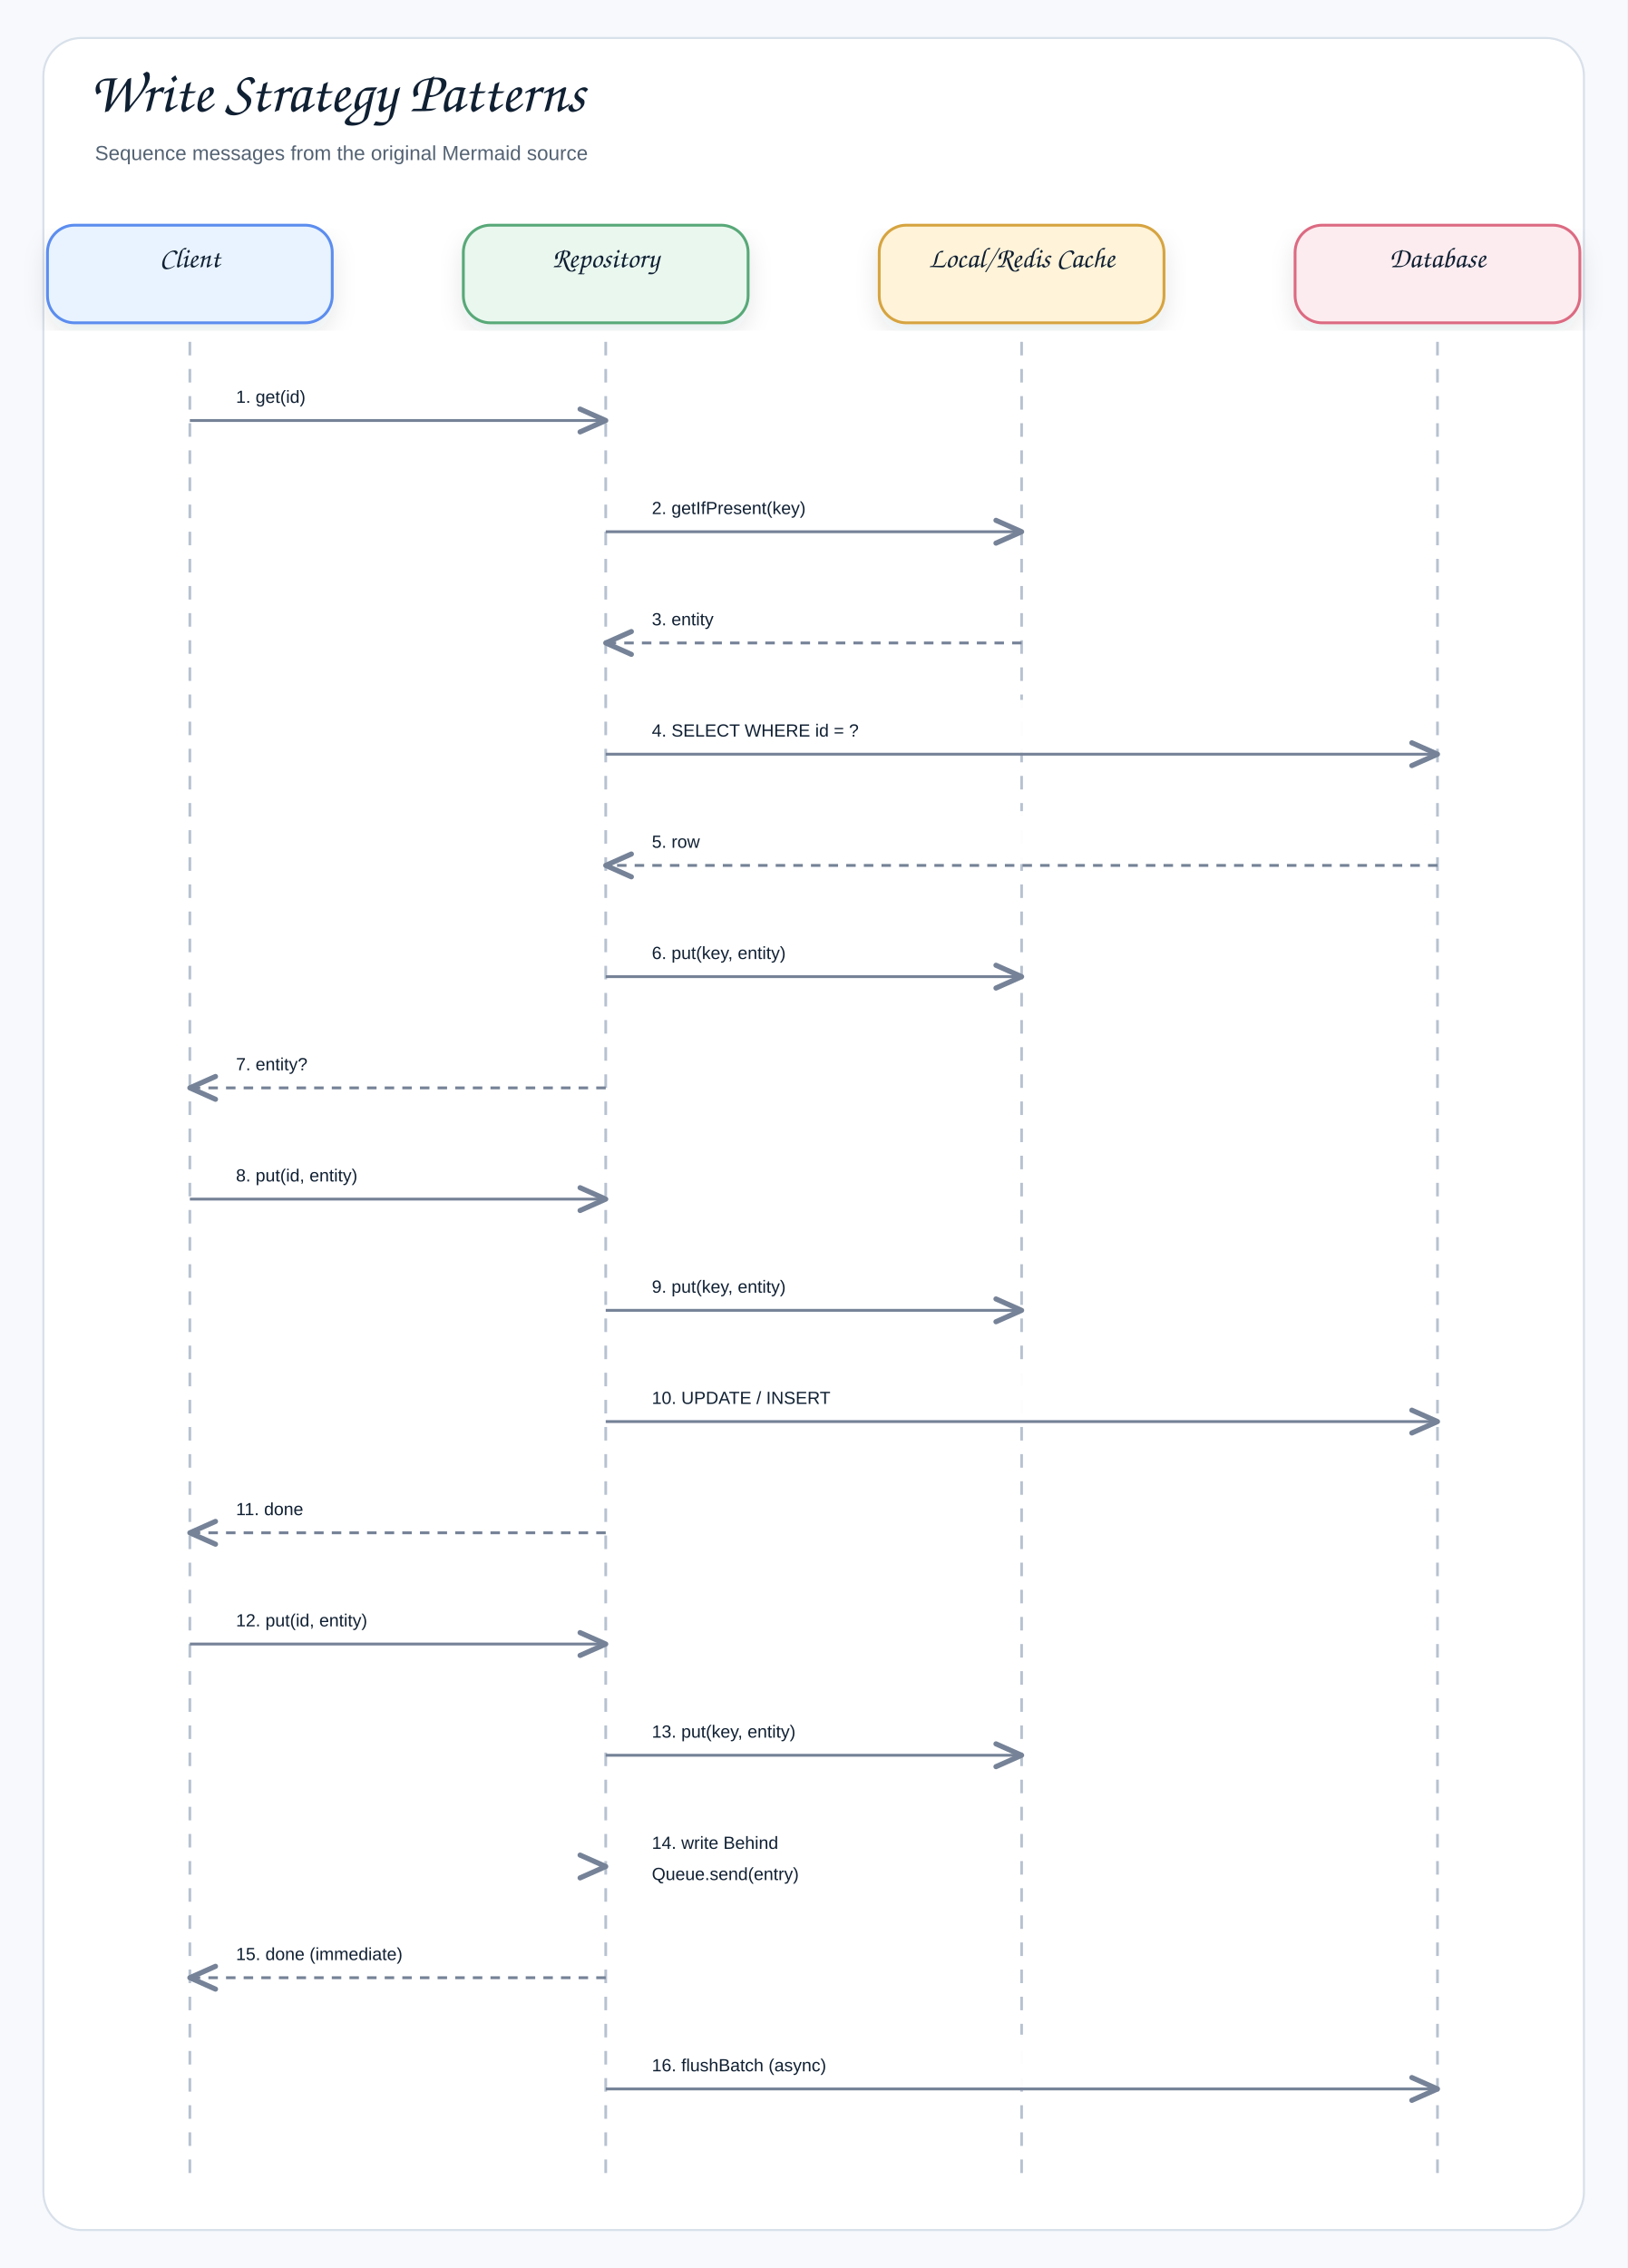
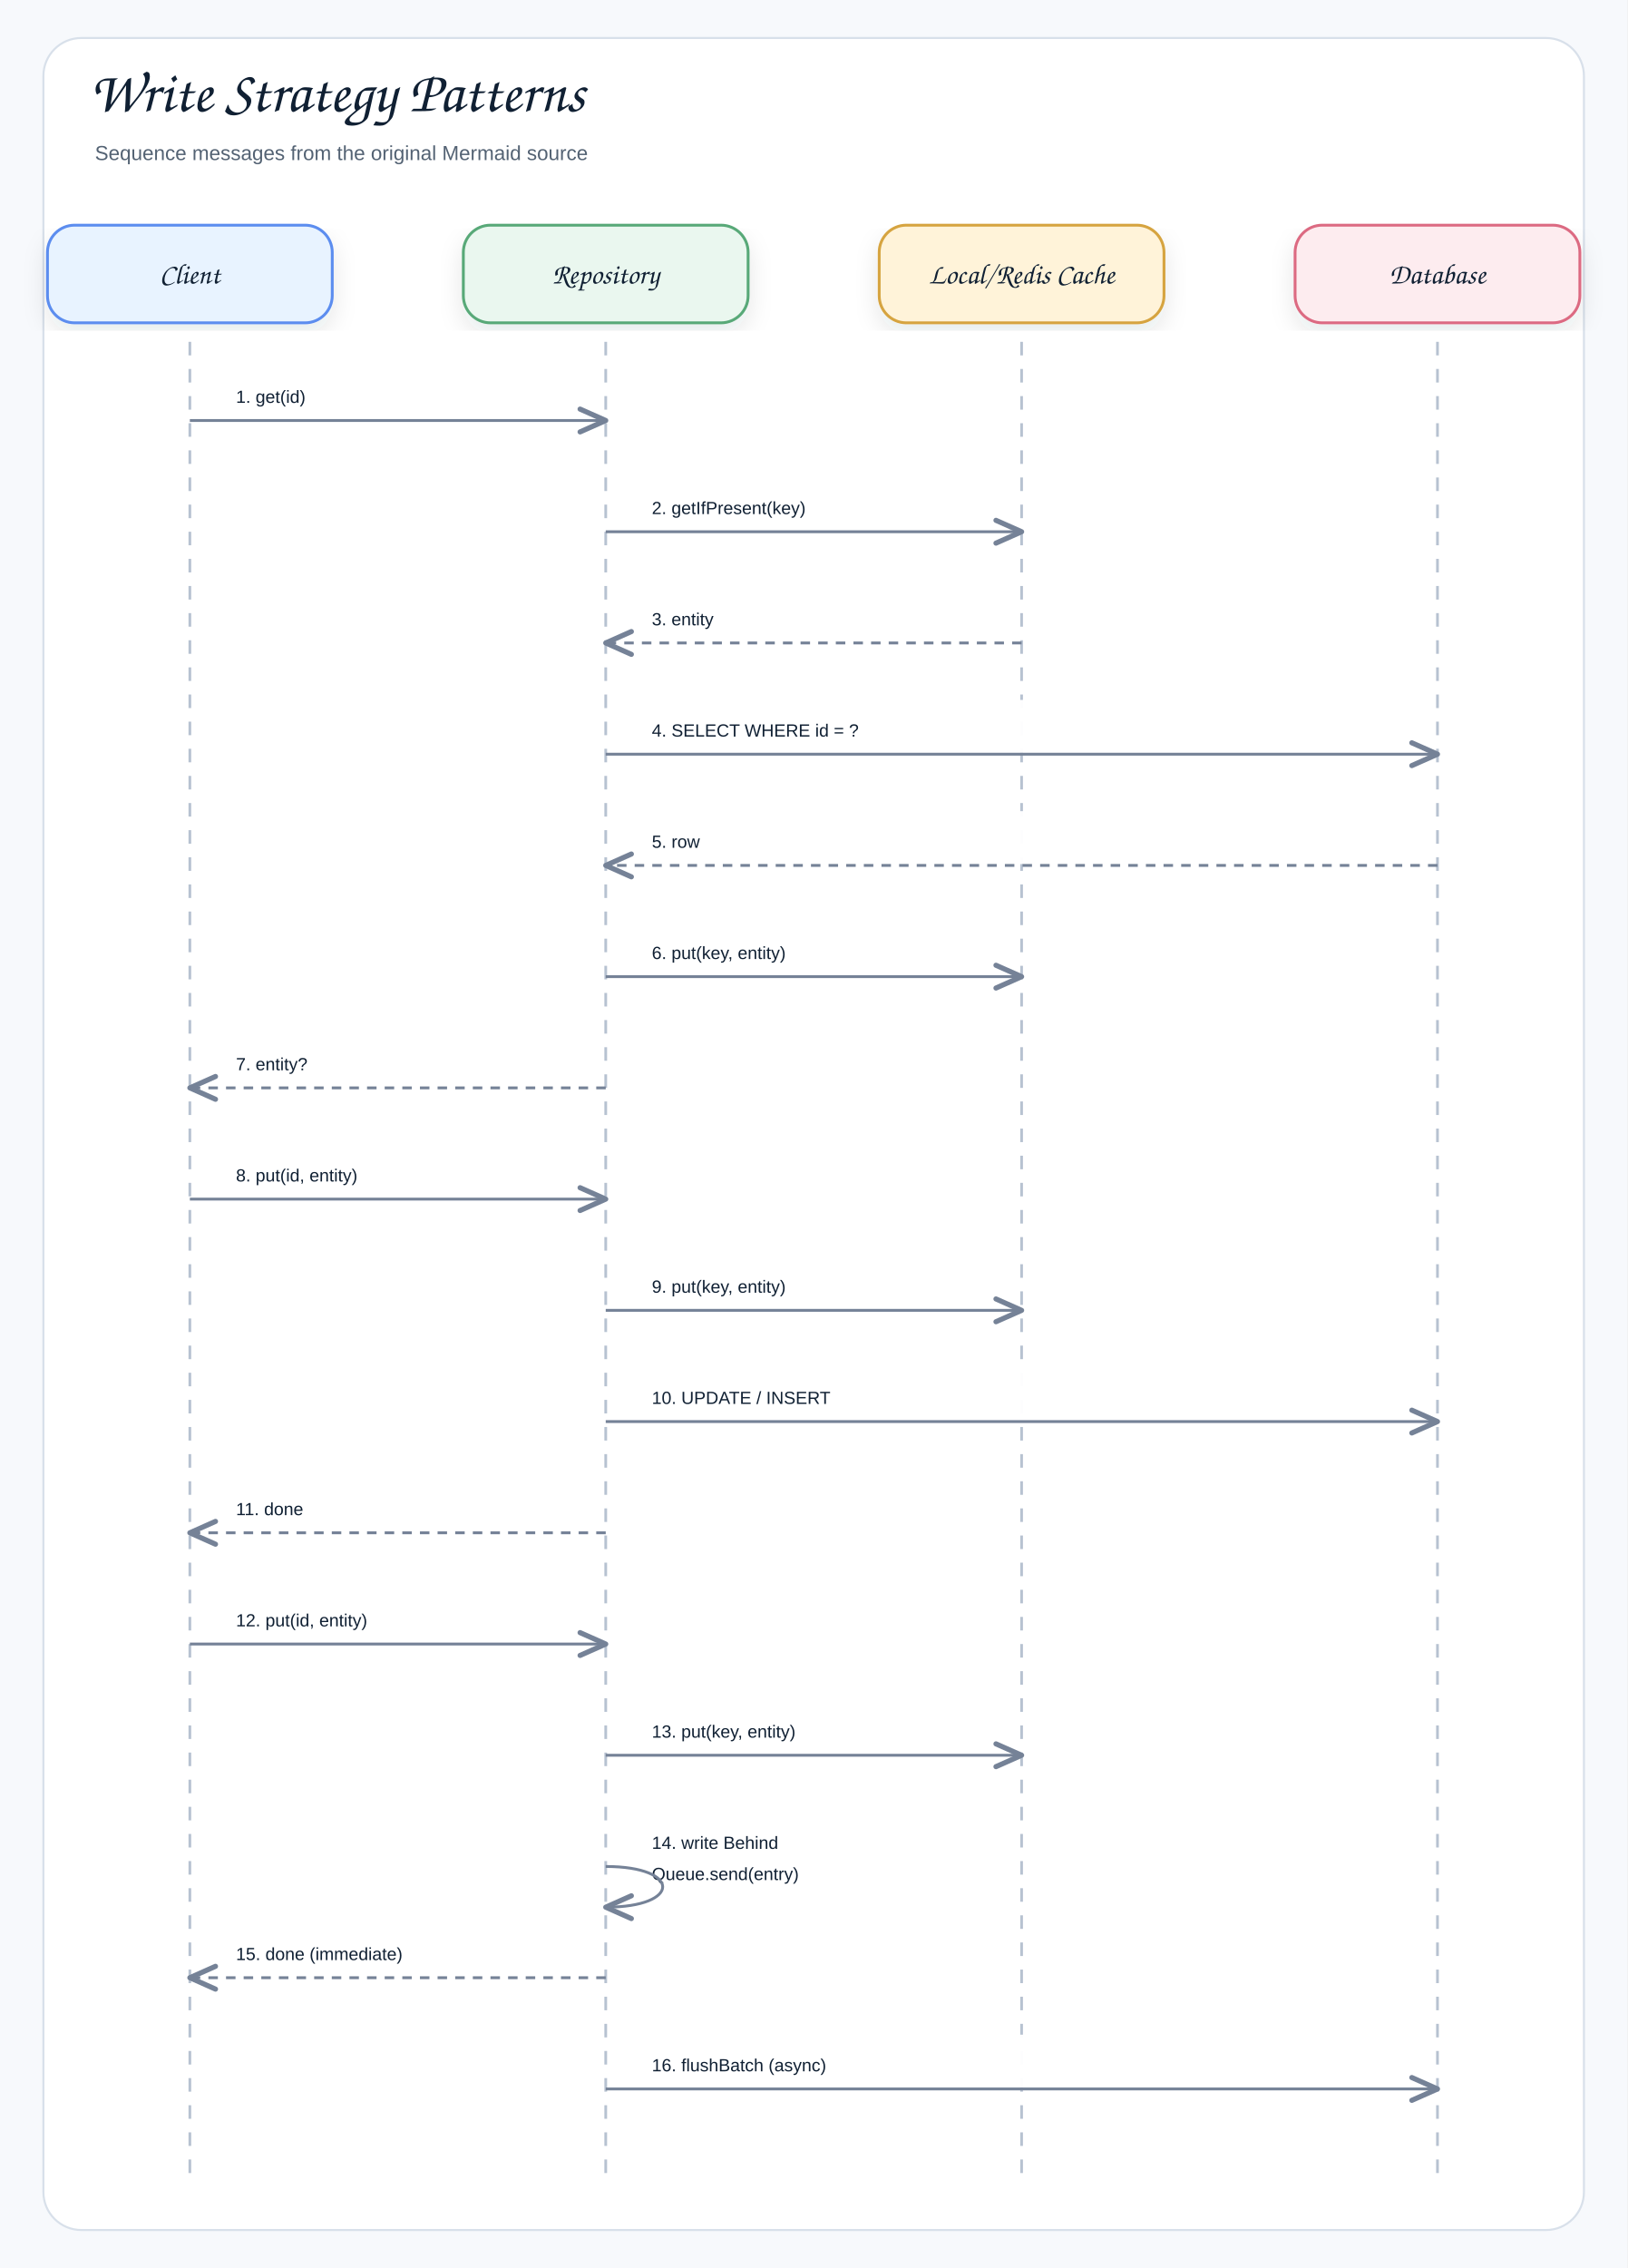
<svg xmlns="http://www.w3.org/2000/svg" width="1200" height="1672" viewBox="0 0 1200 1672" role="img" aria-label="Write Strategy Patterns">
  <defs>
    <filter id="shadow" x="-8%" y="-8%" width="116%" height="116%">
      <feDropShadow dx="0" dy="8" stdDeviation="9" flood-color="#1f2937" flood-opacity="0.10" />
    </filter>
    <marker id="openArrow" markerWidth="12" markerHeight="10" refX="10" refY="5" orient="auto" markerUnits="strokeWidth">
      <path d="M 1 1 L 10 5 L 1 9" fill="none" stroke="#758297" stroke-width="1.8" stroke-linecap="round" stroke-linejoin="round" />
    </marker>
    <marker id="inherit" markerWidth="14" markerHeight="12" refX="12" refY="6" orient="auto" markerUnits="strokeWidth">
      <path d="M 0 1 L 12 6 L 0 11 Z" fill="#ffffff" stroke="#758297" stroke-width="1.8" />
    </marker>
    <style>
    .canvas{fill:#f7f9fc}.frame{fill:#fff;stroke:#d8e0ea;stroke-width:1.5}
    .title{font-family:"Architects Daughter","Comic Sans MS","Comic Sans",cursive;font-size:43px;font-weight:400;fill:#102033}
    .subtitle{font-family:"Comic Sans MS","Comic Sans","Comic Neue",Arial,sans-serif;font-size:15px;font-weight:400;fill:#536273}
    .label{font-family:"Architects Daughter","Comic Sans MS","Comic Sans",cursive;font-size:25px;font-weight:400;fill:#102033}
    .smallLabel{font-family:"Architects Daughter","Comic Sans MS","Comic Sans",cursive;font-size:21px;font-weight:400;fill:#102033}
    .mono{font-family:"Comic Sans MS","Comic Sans","Comic Neue",Arial,sans-serif;font-size:12px;font-weight:400;fill:#102033}
    .small{font-family:"Comic Sans MS","Comic Sans","Comic Neue",Arial,sans-serif;font-size:12px;font-weight:400;fill:#536273}
    .strong{font-family:"Comic Sans MS","Comic Sans","Comic Neue",Arial,sans-serif;font-size:13px;font-weight:400;fill:#102033}
    .card{stroke-width:2.1;filter:url(#shadow)}.compartment{stroke-width:1.5;fill:none}
    .line{stroke:#758297;stroke-width:2.1;fill:none;marker-end:url(#openArrow)}
    .plainLine{stroke:#758297;stroke-width:2.1;fill:none}
    .dashed{stroke:#758297;stroke-width:2.1;stroke-dasharray:7 6;fill:none;marker-end:url(#openArrow)}
    .inheritLine{stroke:#758297;stroke-width:2.2;fill:none;marker-end:url(#inherit)}
    .implLine{stroke:#758297;stroke-width:2.2;stroke-dasharray:8 7;fill:none;marker-end:url(#inherit)}
  </style>
  </defs>
  <rect class="canvas" width="1200" height="1672" />
  <rect class="frame" x="32" y="28" width="1136" height="1616" rx="28" />
  <text class="title" x="66" y="82">Write Strategy Patterns</text>
  <text class="subtitle" x="70" y="118">Sequence messages from the original Mermaid source</text>
  <rect class="card" x="35" y="166" width="210" height="72" rx="20" fill="#E8F3FF" stroke="#5B8DEF" />
-   <text class="smallLabel" x="140" y="197" text-anchor="middle">Client</text>
+   <text class="smallLabel" x="140" y="209" text-anchor="middle">Client</text>
  <line x1="140" y1="252" x2="140" y2="1612" stroke="#b7c2d1" stroke-width="2" stroke-dasharray="10 10" />
  <rect class="card" x="341.667" y="166" width="210" height="72" rx="20" fill="#EAF7EF" stroke="#58A978" />
-   <text class="smallLabel" x="446.667" y="197" text-anchor="middle">Repository</text>
+   <text class="smallLabel" x="446.667" y="209" text-anchor="middle">Repository</text>
  <line x1="446.667" y1="252" x2="446.667" y2="1612" stroke="#b7c2d1" stroke-width="2" stroke-dasharray="10 10" />
  <rect class="card" x="648.333" y="166" width="210" height="72" rx="20" fill="#FFF3D9" stroke="#D6A441" />
-   <text class="smallLabel" x="753.333" y="197" text-anchor="middle">Local/Redis Cache</text>
+   <text class="smallLabel" x="753.333" y="209" text-anchor="middle">Local/Redis Cache</text>
  <line x1="753.333" y1="252" x2="753.333" y2="1612" stroke="#b7c2d1" stroke-width="2" stroke-dasharray="10 10" />
  <rect class="card" x="955" y="166" width="210" height="72" rx="20" fill="#FDECEF" stroke="#DC6B82" />
-   <text class="smallLabel" x="1060" y="197" text-anchor="middle">Database</text>
+   <text class="smallLabel" x="1060" y="209" text-anchor="middle">Database</text>
  <line x1="1060" y1="252" x2="1060" y2="1612" stroke="#b7c2d1" stroke-width="2" stroke-dasharray="10 10" />
  <rect x="158" y="270" width="270.667" height="39" rx="12" fill="#ffffff" opacity="0.97" />
  <text class="strong" x="174" y="297" text-anchor="start">1. get(id)</text>
  <path class="line" d="M140 310 L446.667 310" />
  <rect x="464.667" y="352" width="270.667" height="39" rx="12" fill="#ffffff" opacity="0.97" />
  <text class="strong" x="480.667" y="379" text-anchor="start">2. getIfPresent(key)</text>
  <path class="line" d="M446.667 392 L753.333 392" />
  <rect x="464.667" y="434" width="270.667" height="39" rx="12" fill="#ffffff" opacity="0.97" />
  <text class="strong" x="480.667" y="461" text-anchor="start">3. entity</text>
  <path class="dashed" d="M753.333 474 L446.667 474" />
  <rect x="464.667" y="516" width="577.333" height="39" rx="12" fill="#ffffff" opacity="0.97" />
  <text class="strong" x="480.667" y="543" text-anchor="start">4. SELECT WHERE id = ?</text>
  <path class="line" d="M446.667 556 L1060 556" />
  <rect x="464.667" y="598" width="577.333" height="39" rx="12" fill="#ffffff" opacity="0.97" />
  <text class="strong" x="480.667" y="625" text-anchor="start">5. row</text>
  <path class="dashed" d="M1060 638 L446.667 638" />
  <rect x="464.667" y="680" width="270.667" height="39" rx="12" fill="#ffffff" opacity="0.97" />
  <text class="strong" x="480.667" y="707" text-anchor="start">6. put(key, entity)</text>
  <path class="line" d="M446.667 720 L753.333 720" />
  <rect x="158" y="762" width="270.667" height="39" rx="12" fill="#ffffff" opacity="0.97" />
  <text class="strong" x="174" y="789" text-anchor="start">7. entity?</text>
  <path class="dashed" d="M446.667 802 L140 802" />
  <rect x="158" y="844" width="270.667" height="39" rx="12" fill="#ffffff" opacity="0.97" />
  <text class="strong" x="174" y="871" text-anchor="start">8. put(id, entity)</text>
  <path class="line" d="M140 884 L446.667 884" />
  <rect x="464.667" y="926" width="270.667" height="39" rx="12" fill="#ffffff" opacity="0.97" />
  <text class="strong" x="480.667" y="953" text-anchor="start">9. put(key, entity)</text>
  <path class="line" d="M446.667 966 L753.333 966" />
  <rect x="464.667" y="1008" width="577.333" height="39" rx="12" fill="#ffffff" opacity="0.97" />
  <text class="strong" x="480.667" y="1035" text-anchor="start">10. UPDATE / INSERT</text>
  <path class="line" d="M446.667 1048 L1060 1048" />
  <rect x="158" y="1090" width="270.667" height="39" rx="12" fill="#ffffff" opacity="0.97" />
  <text class="strong" x="174" y="1117" text-anchor="start">11. done</text>
  <path class="dashed" d="M446.667 1130 L140 1130" />
  <rect x="158" y="1172" width="270.667" height="39" rx="12" fill="#ffffff" opacity="0.97" />
  <text class="strong" x="174" y="1199" text-anchor="start">12. put(id, entity)</text>
  <path class="line" d="M140 1212 L446.667 1212" />
  <rect x="464.667" y="1254" width="270.667" height="39" rx="12" fill="#ffffff" opacity="0.97" />
  <text class="strong" x="480.667" y="1281" text-anchor="start">13. put(key, entity)</text>
  <path class="line" d="M446.667 1294 L753.333 1294" />
  <rect x="464.667" y="1336" width="190" height="62" rx="12" fill="#ffffff" opacity="0.97" />
  <text class="strong" x="480.667" y="1363" text-anchor="start">14. write Behind</text>
  <text class="strong" x="480.667" y="1386" text-anchor="start">Queue.send(entry)</text>
-   <path class="line" d="M446.667 1376 L446.667 1376" />
+   <path class="line" d="M446.667 1376 C502.667 1376 502.667 1406 446.667 1406" />
  <rect x="158" y="1418" width="270.667" height="39" rx="12" fill="#ffffff" opacity="0.97" />
  <text class="strong" x="174" y="1445" text-anchor="start">15. done (immediate)</text>
  <path class="dashed" d="M446.667 1458 L140 1458" />
  <rect x="464.667" y="1500" width="577.333" height="39" rx="12" fill="#ffffff" opacity="0.97" />
  <text class="strong" x="480.667" y="1527" text-anchor="start">16. flushBatch (async)</text>
  <path class="line" d="M446.667 1540 L1060 1540" />
</svg>
